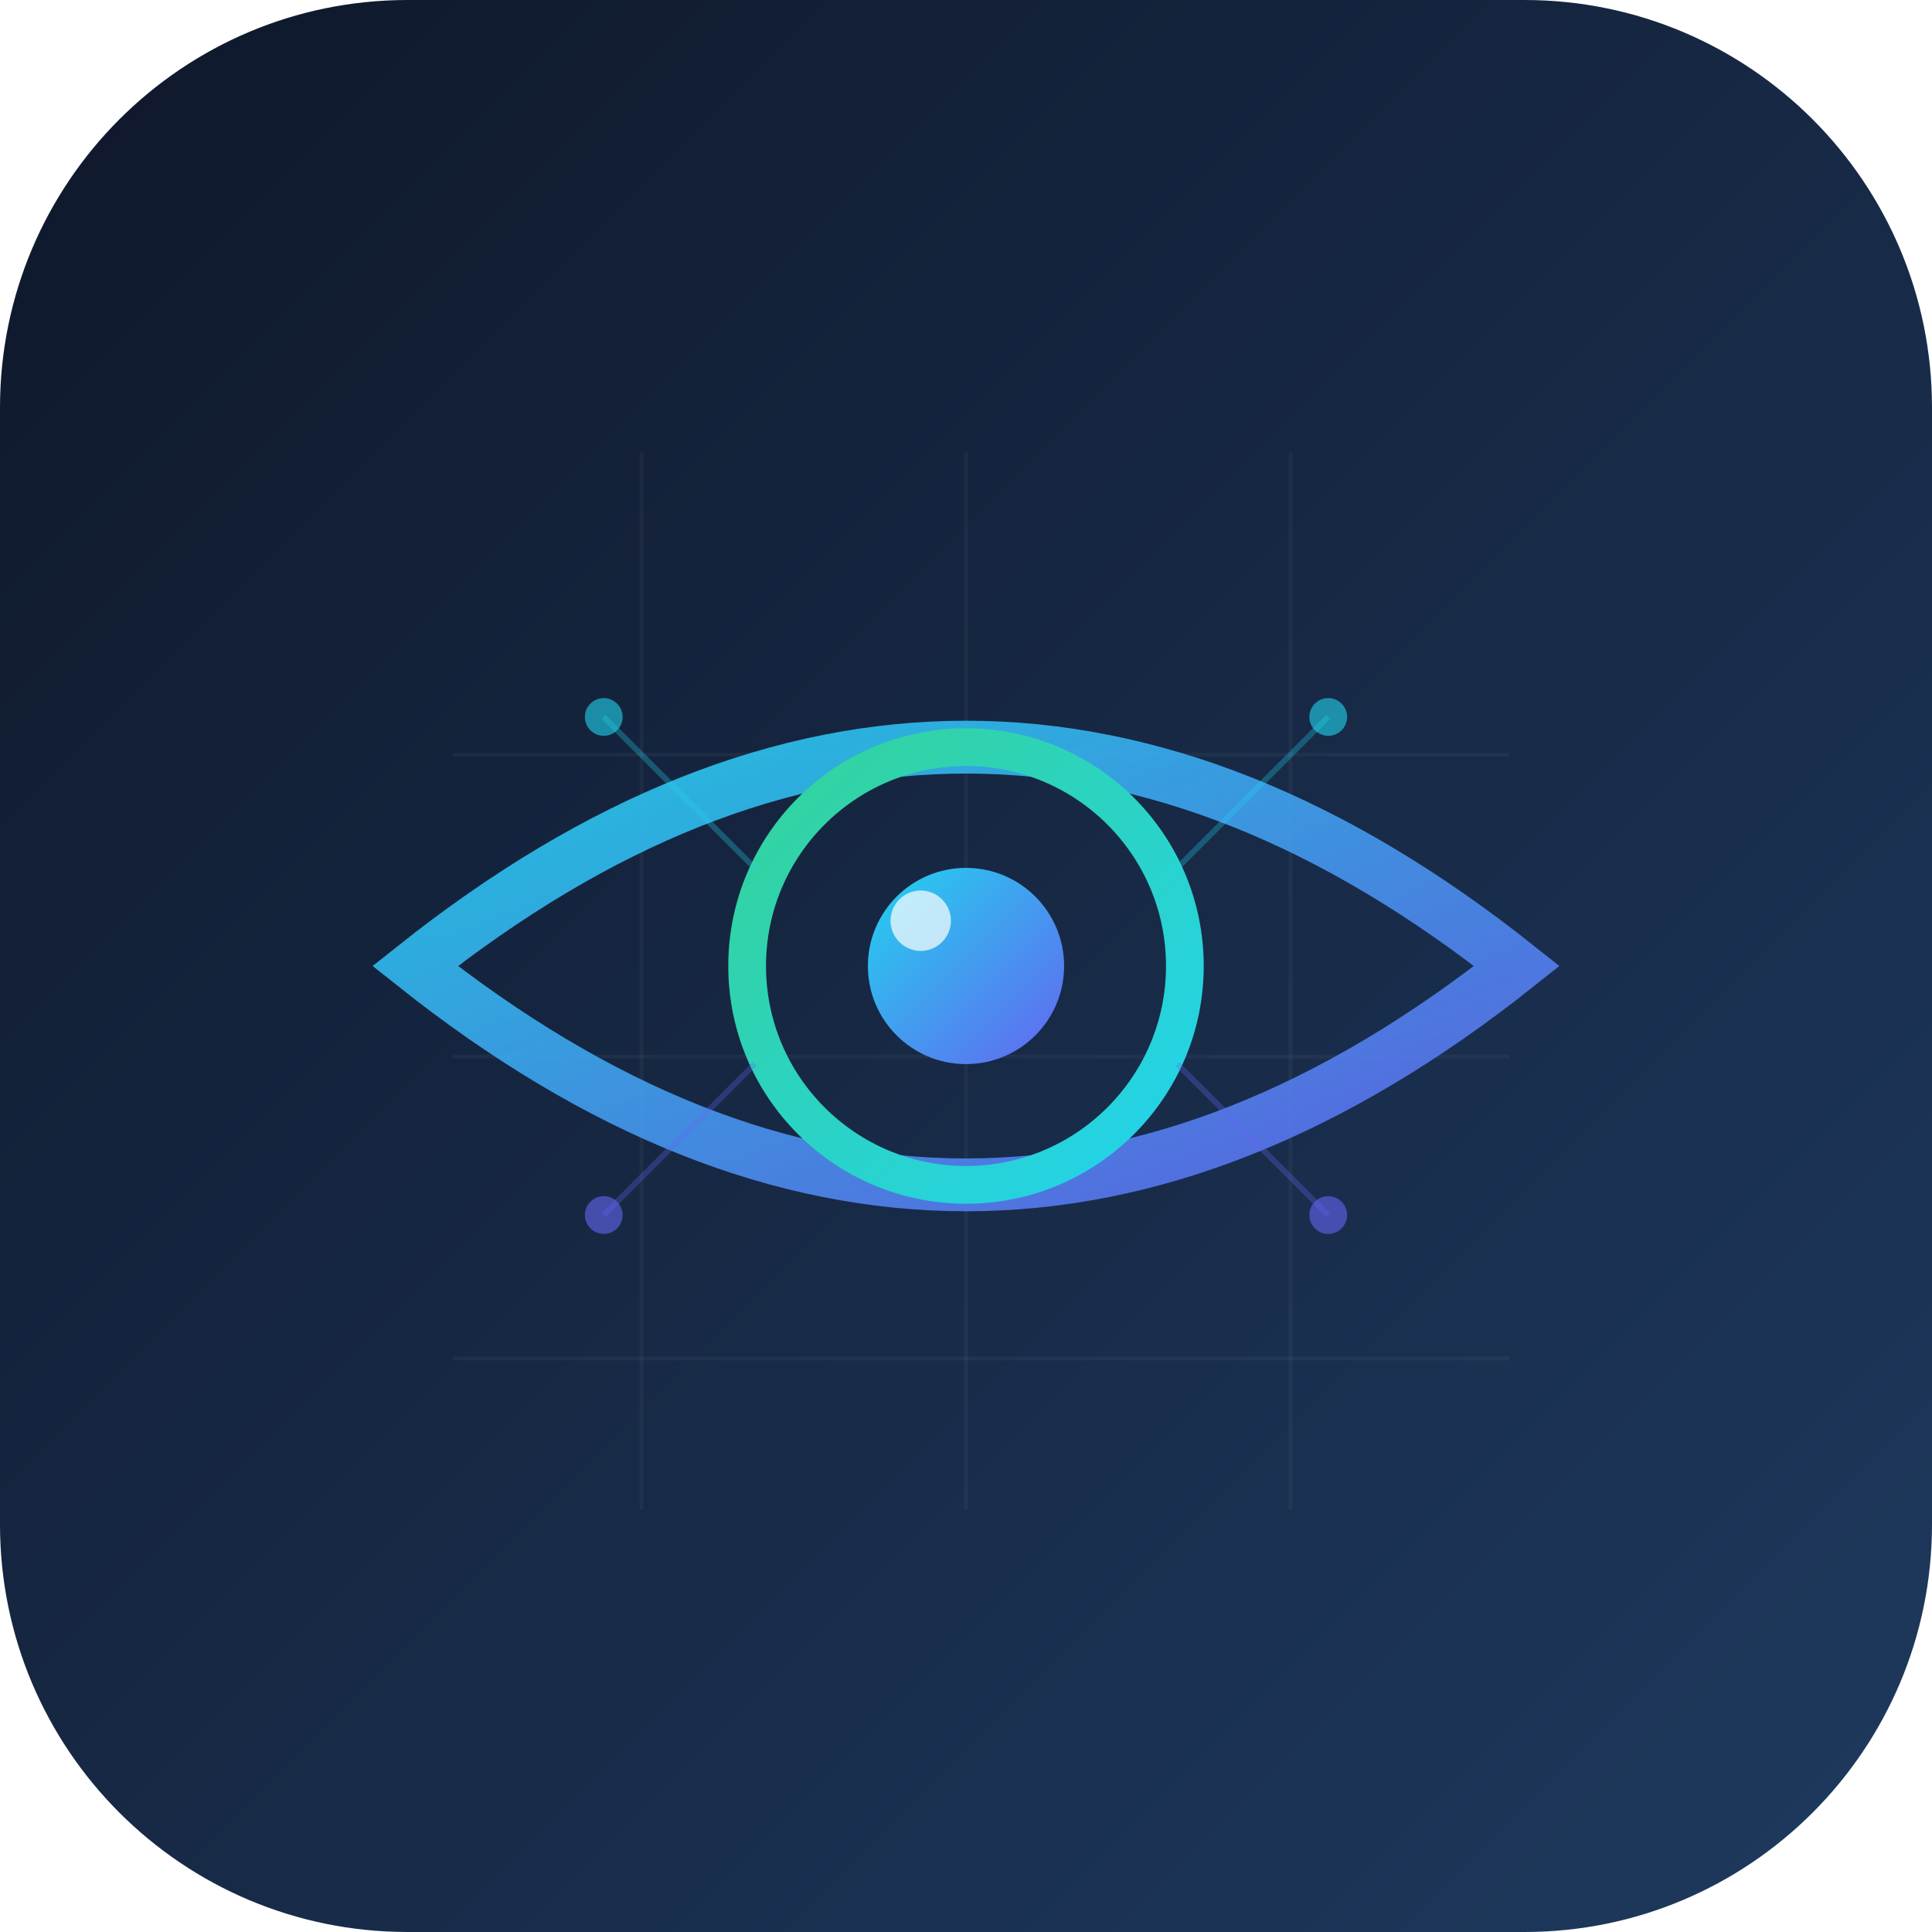
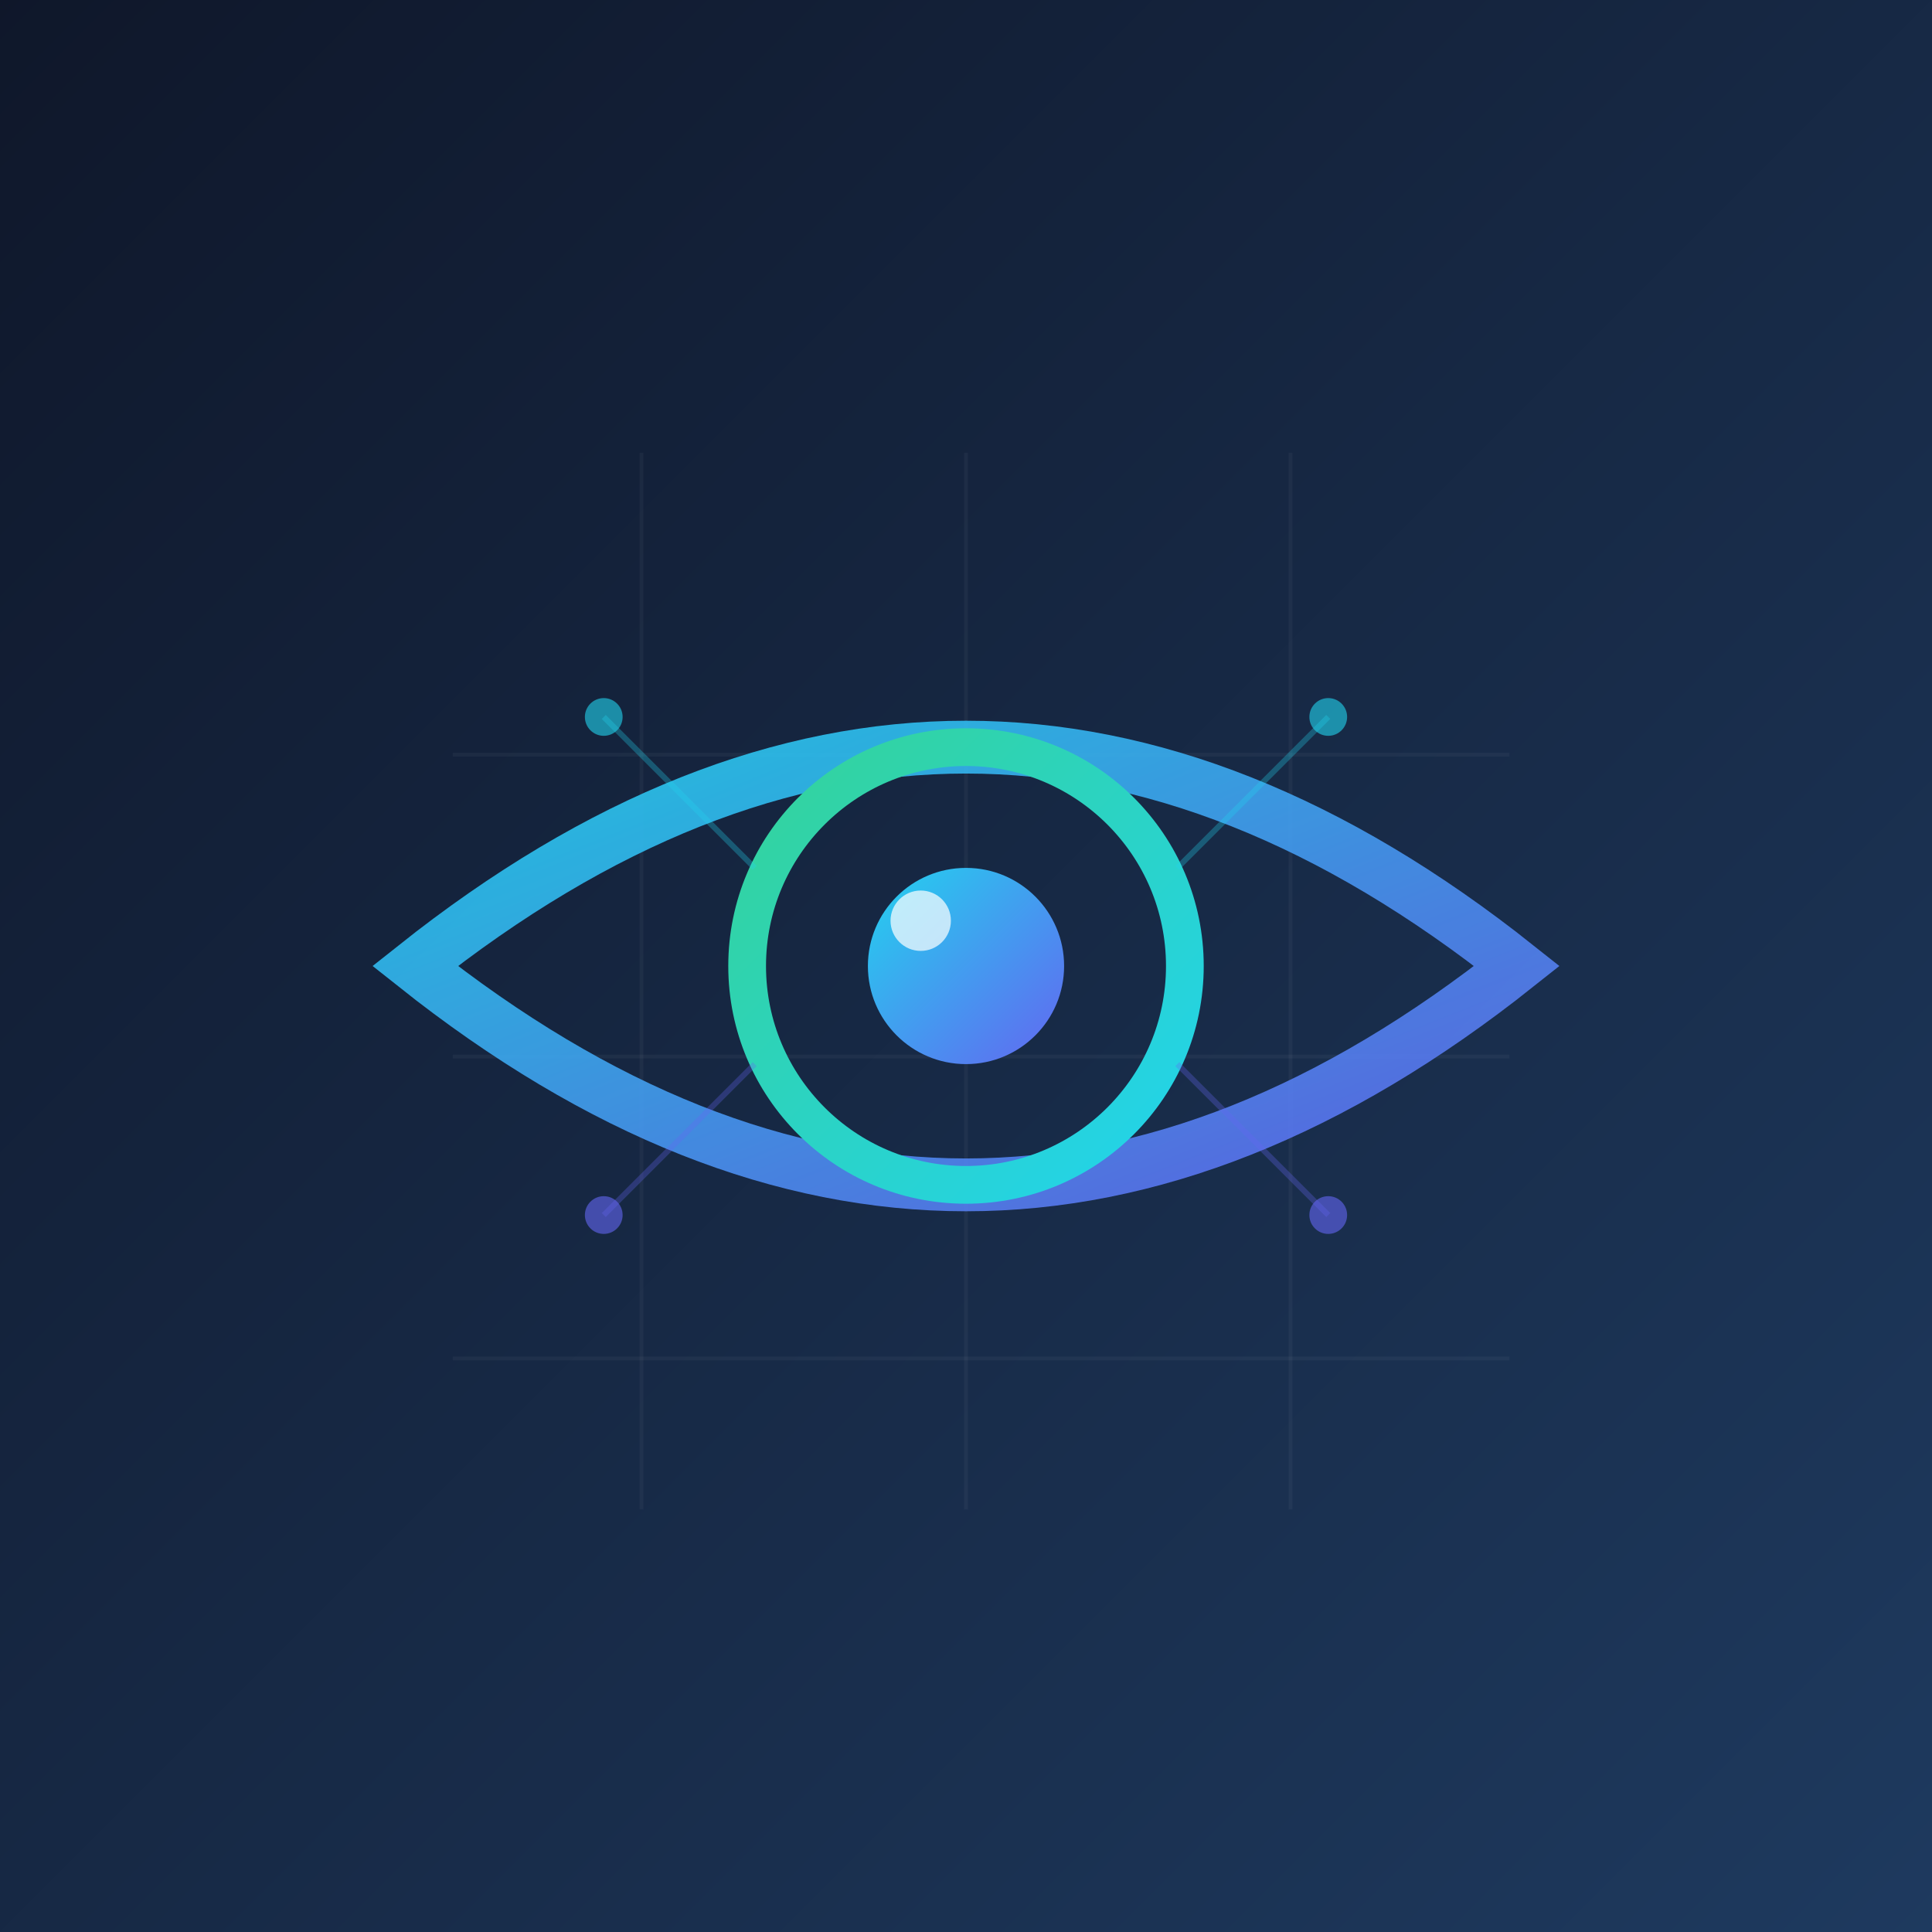
<svg xmlns="http://www.w3.org/2000/svg" width="512" height="512" viewBox="0 0 512 512">
  <defs>
    <linearGradient id="bg" x1="0%" y1="0%" x2="100%" y2="100%">
      <stop offset="0%" stop-color="#0f172a" />
      <stop offset="100%" stop-color="#1e3a5f" />
    </linearGradient>
    <linearGradient id="acc" x1="0%" y1="0%" x2="100%" y2="100%">
      <stop offset="0%" stop-color="#22d3ee" />
      <stop offset="100%" stop-color="#6366f1" />
    </linearGradient>
    <linearGradient id="glow" x1="0%" y1="0%" x2="100%" y2="100%">
      <stop offset="0%" stop-color="#34d399" />
      <stop offset="100%" stop-color="#22d3ee" />
    </linearGradient>
  </defs>
-   <rect width="512" height="512" rx="108" fill="url(#bg)" />
+   <rect width="512" height="512" rx="0" fill="url(#bg)" />
  <line x1="170" y1="120" x2="170" y2="400" stroke="rgba(255,255,255,0.04)" stroke-width="1" />
  <line x1="256" y1="120" x2="256" y2="400" stroke="rgba(255,255,255,0.04)" stroke-width="1" />
  <line x1="342" y1="120" x2="342" y2="400" stroke="rgba(255,255,255,0.04)" stroke-width="1" />
  <line x1="120" y1="200" x2="400" y2="200" stroke="rgba(255,255,255,0.04)" stroke-width="1" />
  <line x1="120" y1="280" x2="400" y2="280" stroke="rgba(255,255,255,0.04)" stroke-width="1" />
  <line x1="120" y1="360" x2="400" y2="360" stroke="rgba(255,255,255,0.04)" stroke-width="1" />
  <path d="M110 256 Q256 140 402 256 Q256 372 110 256Z" fill="none" stroke="url(#acc)" stroke-width="14" opacity="0.9" />
  <circle cx="256" cy="256" r="58" fill="none" stroke="url(#glow)" stroke-width="10" />
  <circle cx="256" cy="256" r="26" fill="url(#acc)" />
  <circle cx="244" cy="244" r="8" fill="rgba(255,255,255,0.7)" />
  <circle cx="160" cy="190" r="5" fill="#22d3ee" opacity="0.6" />
  <circle cx="352" cy="190" r="5" fill="#22d3ee" opacity="0.6" />
  <circle cx="160" cy="322" r="5" fill="#6366f1" opacity="0.6" />
  <circle cx="352" cy="322" r="5" fill="#6366f1" opacity="0.6" />
  <line x1="160" y1="190" x2="200" y2="230" stroke="#22d3ee" stroke-width="1.5" opacity="0.3" />
  <line x1="352" y1="190" x2="312" y2="230" stroke="#22d3ee" stroke-width="1.5" opacity="0.3" />
  <line x1="160" y1="322" x2="200" y2="282" stroke="#6366f1" stroke-width="1.5" opacity="0.3" />
  <line x1="352" y1="322" x2="312" y2="282" stroke="#6366f1" stroke-width="1.5" opacity="0.3" />
</svg>
